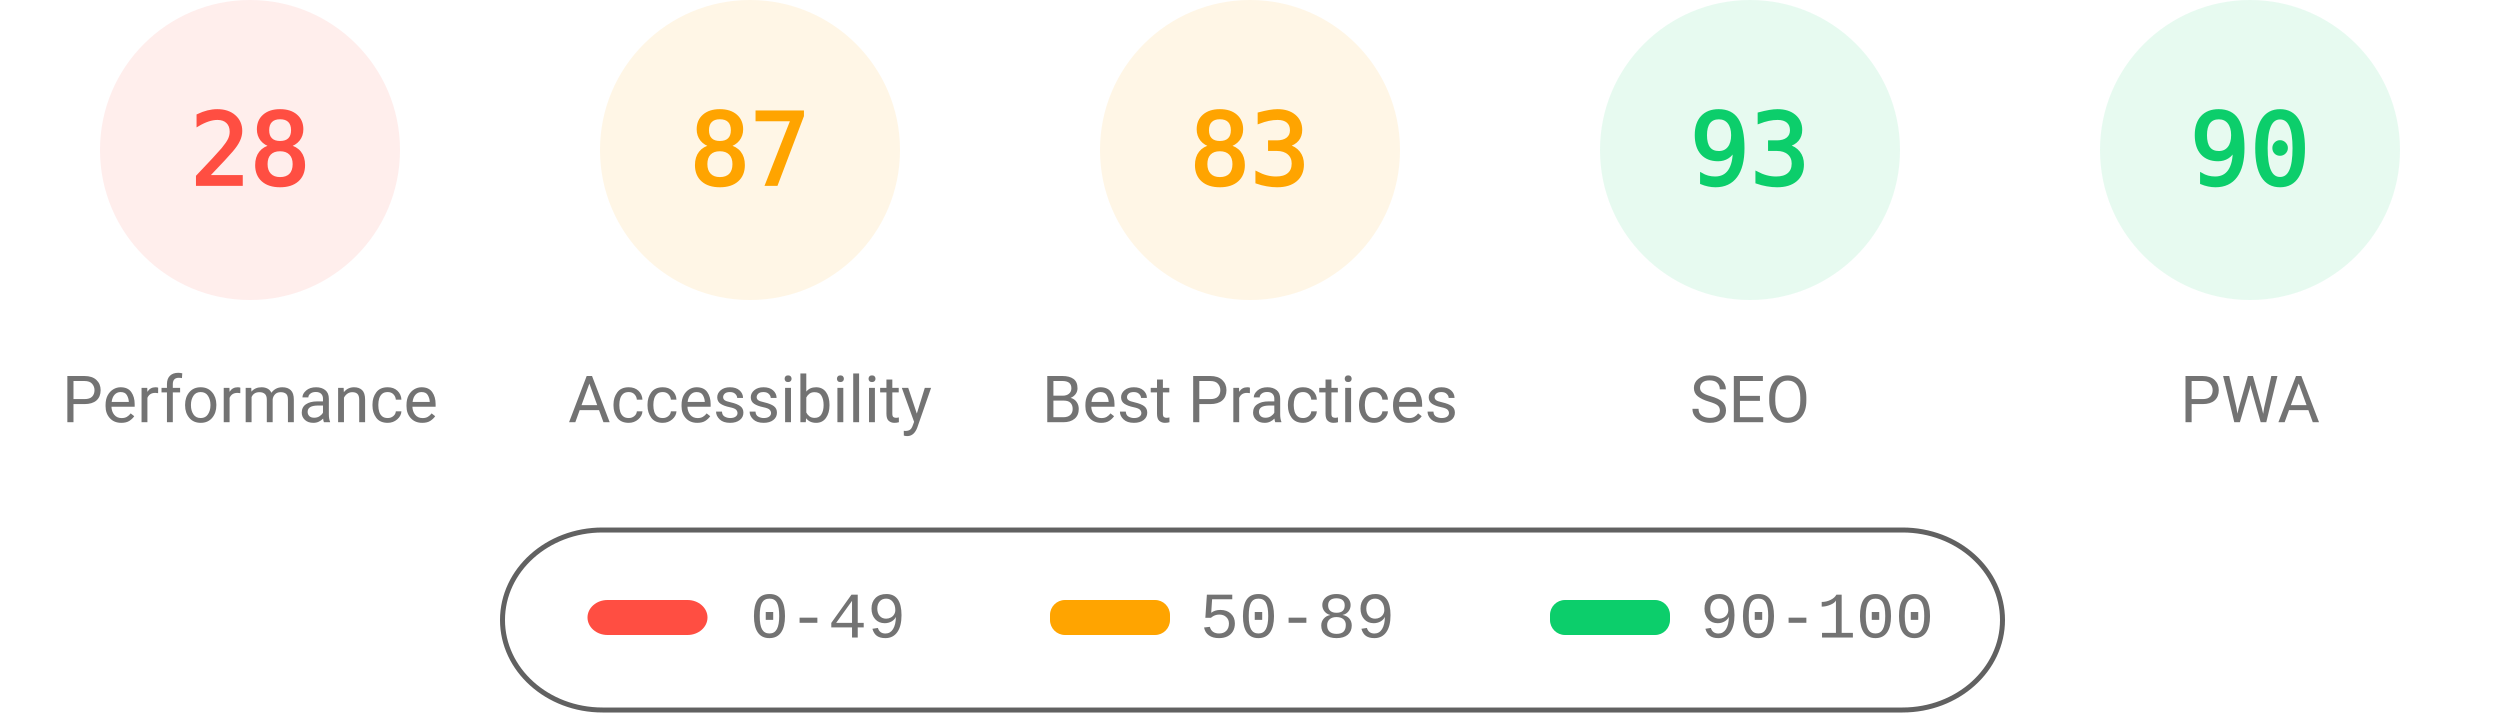
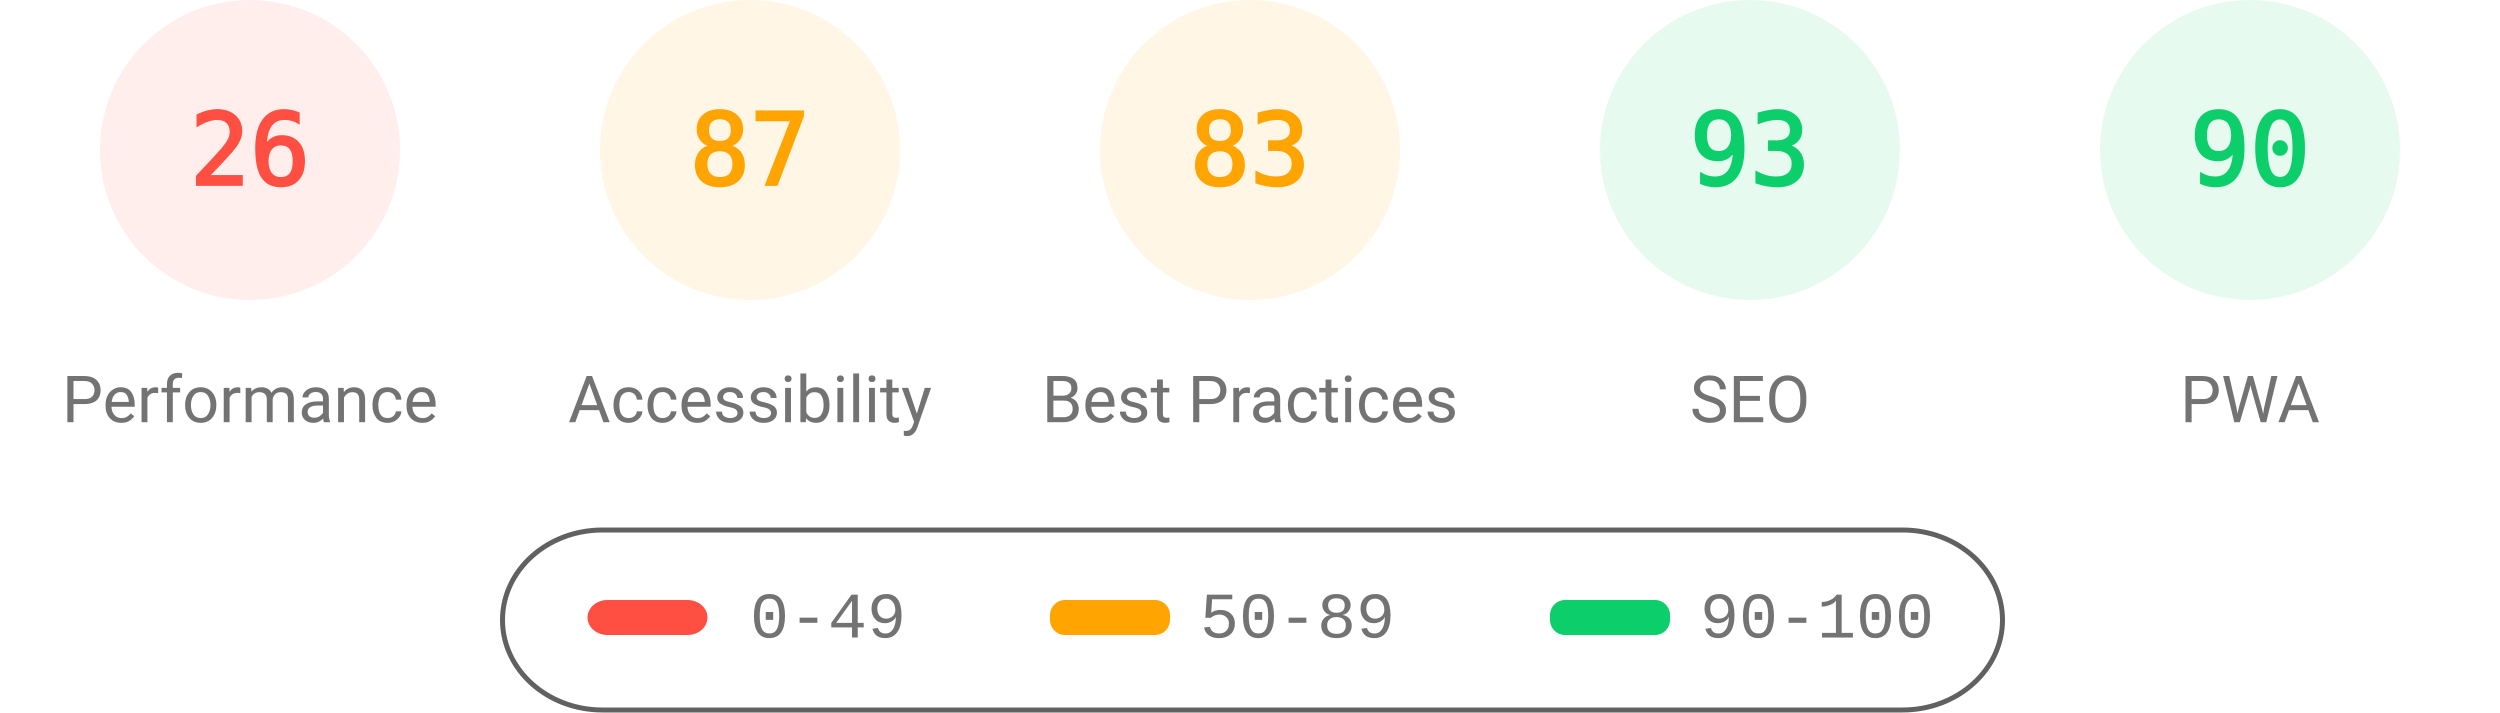
<svg xmlns="http://www.w3.org/2000/svg" fill="none" width="1000" height="285">
  <style>.gauge-base{opacity:.1}.gauge-arc{fill:none;animation-delay:250ms;stroke-linecap:round;transform:rotate(-90deg);transform-origin:100px 60px;animation:load-gauge 1s ease forwards}.guage-text{font-size:40px;font-family:monospace;text-align:center}.guage-red{color:#ff4e42;fill:#ff4e42;stroke:#ff4e42}.guage-orange{color:#ffa400;fill:#ffa400;stroke:#ffa400}.guage-green{color:#0cce6b;fill:#0cce6b;stroke:#0cce6b}.guage-undefined{color:#5c5c5c;fill:#5c5c5c;stroke:#5c5c5c}.guage-title{color:#737373;fill:#737373;stroke:none;font-size:26px;line-height:26px;font-family:Roboto,Halvetica,Arial,sans-serif}@keyframes load-gauge{from{stroke-dasharray:0 352.858}}</style>
  <svg class="guage-div guage-perf guage-red" viewBox="0 0 200 200" width="200" height="200">
    <circle class="gauge-base" r="56" cx="100" cy="60" stroke-width="8" />
-     <circle class="gauge-arc guage-arc-1" r="56" cx="100" cy="60" stroke-width="8" style="stroke-dasharray:98.52,351.858" />
-     <text class="guage-text" x="100" y="60" alignment-baseline="central" dominant-baseline="central" text-anchor="middle">28</text>
+     <circle class="gauge-arc guage-arc-1" r="56" cx="100" cy="60" stroke-width="8" style="stroke-dasharray:91.483,351.858" />
+     <text class="guage-text" x="100" y="60" alignment-baseline="central" dominant-baseline="central" text-anchor="middle">26</text>
    <text class="guage-title" x="100" y="160" alignment-baseline="central" dominant-baseline="central" text-anchor="middle">Performance</text>
  </svg>
  <svg class="guage-div guage-acc guage-orange" viewBox="0 0 200 200" width="200" height="200" x="200">
    <circle class="gauge-base" r="56" cx="100" cy="60" stroke-width="8" />
    <circle class="gauge-arc guage-arc-2" r="56" cx="100" cy="60" stroke-width="8" style="stroke-dasharray:306.116,351.858" />
    <text class="guage-text" x="100" y="60" alignment-baseline="central" dominant-baseline="central" text-anchor="middle">87</text>
    <text class="guage-title" x="100" y="160" alignment-baseline="central" dominant-baseline="central" text-anchor="middle">Accessibility</text>
  </svg>
  <svg class="guage-div guage-best guage-orange" viewBox="0 0 200 200" width="200" height="200" x="400">
    <circle class="gauge-base" r="56" cx="100" cy="60" stroke-width="8" />
    <circle class="gauge-arc guage-arc-3" r="56" cx="100" cy="60" stroke-width="8" style="stroke-dasharray:292.042,351.858" />
    <text class="guage-text" x="100" y="60" alignment-baseline="central" dominant-baseline="central" text-anchor="middle">83</text>
    <text class="guage-title" x="100" y="160" alignment-baseline="central" dominant-baseline="central" text-anchor="middle">Best Practices</text>
  </svg>
  <svg class="guage-div guage-seo guage-green" viewBox="0 0 200 200" width="200" height="200" x="600">
    <circle class="gauge-base" r="56" cx="100" cy="60" stroke-width="8" />
    <circle class="gauge-arc guage-arc-4" r="56" cx="100" cy="60" stroke-width="8" style="stroke-dasharray:327.228,351.858" />
    <text class="guage-text" x="100" y="60" alignment-baseline="central" dominant-baseline="central" text-anchor="middle">93</text>
    <text class="guage-title" x="100" y="160" alignment-baseline="central" dominant-baseline="central" text-anchor="middle">SEO</text>
  </svg>
  <svg class="guage-div guage-pwa guage-green" viewBox="0 0 200 200" width="200" height="200" x="800">
    <circle class="gauge-base" r="56" cx="100" cy="60" stroke-width="8" />
    <circle class="gauge-arc guage-arc-4" r="56" cx="100" cy="60" stroke-width="8" style="stroke-dasharray:316.672,351.858" />
    <text class="guage-text" x="100" y="60" alignment-baseline="central" dominant-baseline="central" text-anchor="middle">90</text>
    <text class="guage-title" x="100" y="160" alignment-baseline="central" dominant-baseline="central" text-anchor="middle">PWA</text>
  </svg>
  <svg width="604" height="76" x="200" y="210">
    <path fill="none" id="canvas_background" d="M-1-1h604v80H-1z" />
    <rect fill-opacity="0" stroke="#616161" stroke-width="2" rx="40" id="svg_2" height="72" width="600" y="2" x="1" fill="#000" />
    <rect stroke="#000" rx="8" id="svg_3" height="14" width="48" y="30" x="35" stroke-opacity="null" stroke-width="0" fill="#ff4e42" />
    <rect stroke="#000" rx="6" id="svg_4" height="14" width="48" y="30" x="220" stroke-opacity="null" stroke-width="0" fill="#ffa400" />
    <rect stroke="#000" rx="6" id="svg_5" height="14" width="48" y="30" x="420" stroke-opacity="null" stroke-width="0" fill="#0cce6b" />
    <text xml:space="preserve" text-anchor="start" font-family="'Courier New', Courier, monospace" font-size="26" id="svg_6" y="45" x="100" stroke-opacity="null" stroke-width="0" stroke="#000" fill="#737373">0-49</text>
    <text xml:space="preserve" text-anchor="start" font-family="'Courier New', Courier, monospace" font-size="26" id="svg_7" y="45" x="280" stroke-opacity="null" stroke-width="0" stroke="#000" fill="#737373">50-89</text>
    <text xml:space="preserve" text-anchor="start" font-family="'Courier New', Courier, monospace" font-size="26" id="svg_8" y="45" x="480" stroke-opacity="null" stroke-width="0" stroke="#000" fill="#737373">90-100</text>
  </svg>
</svg>
